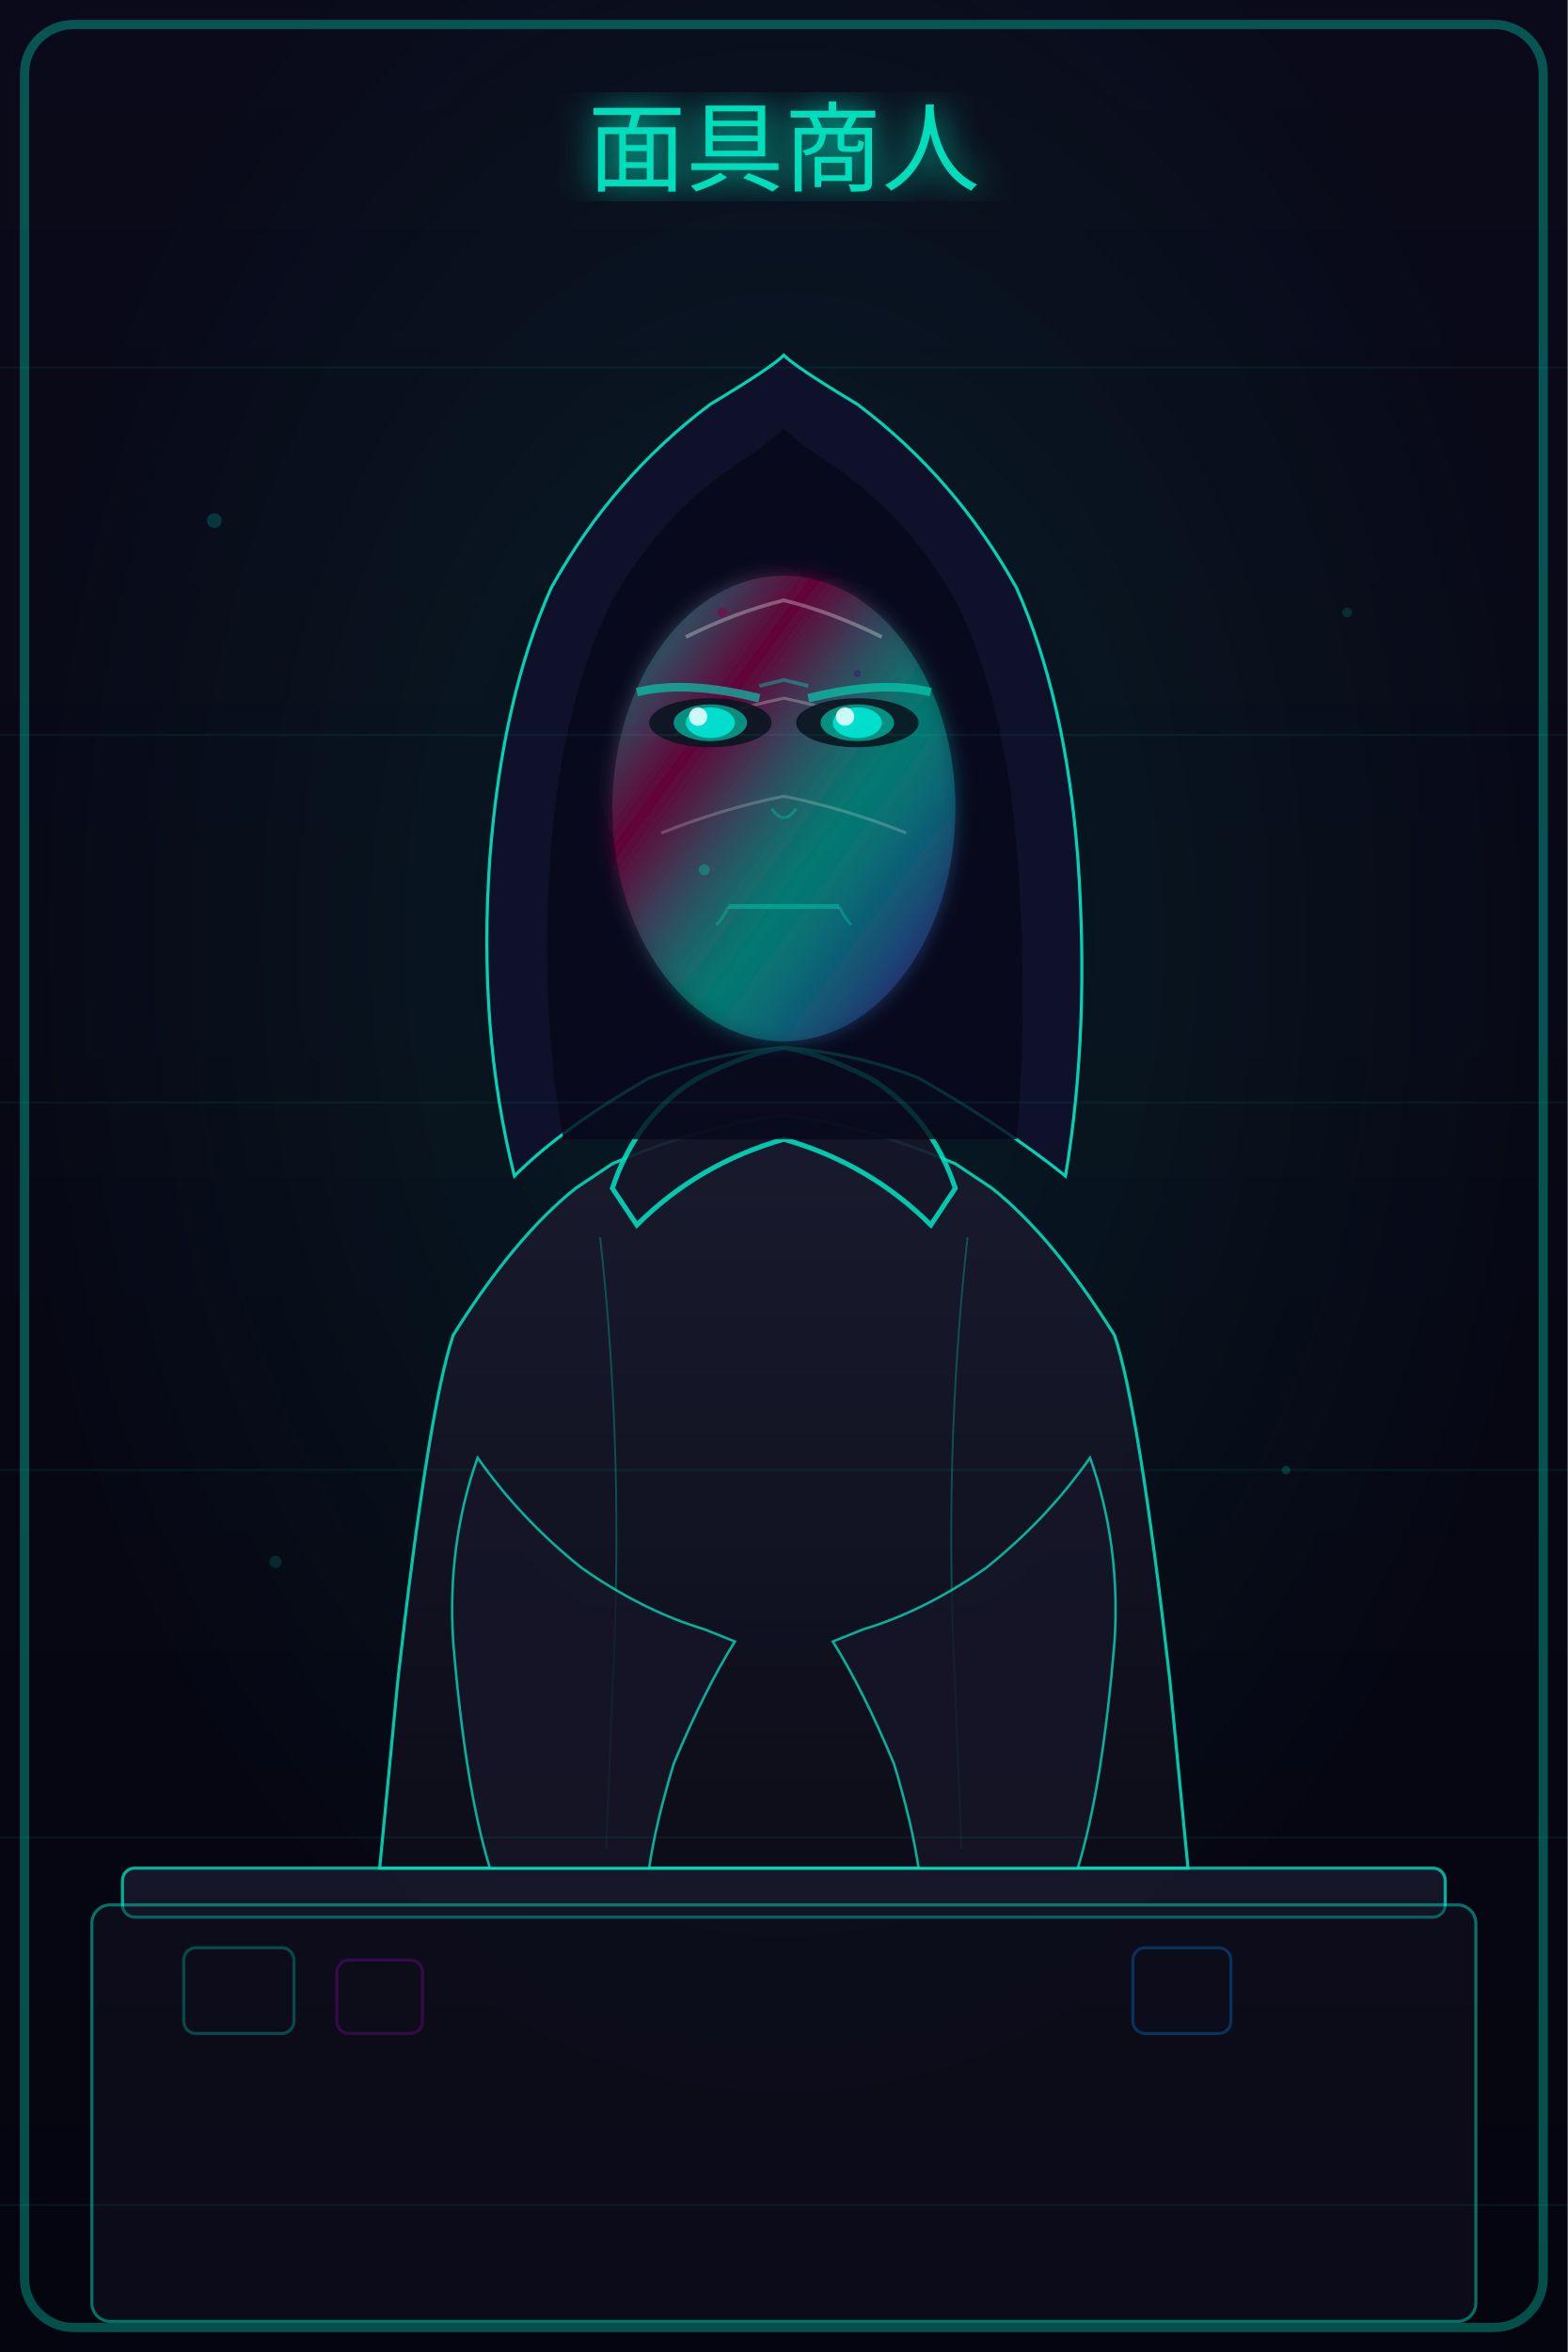
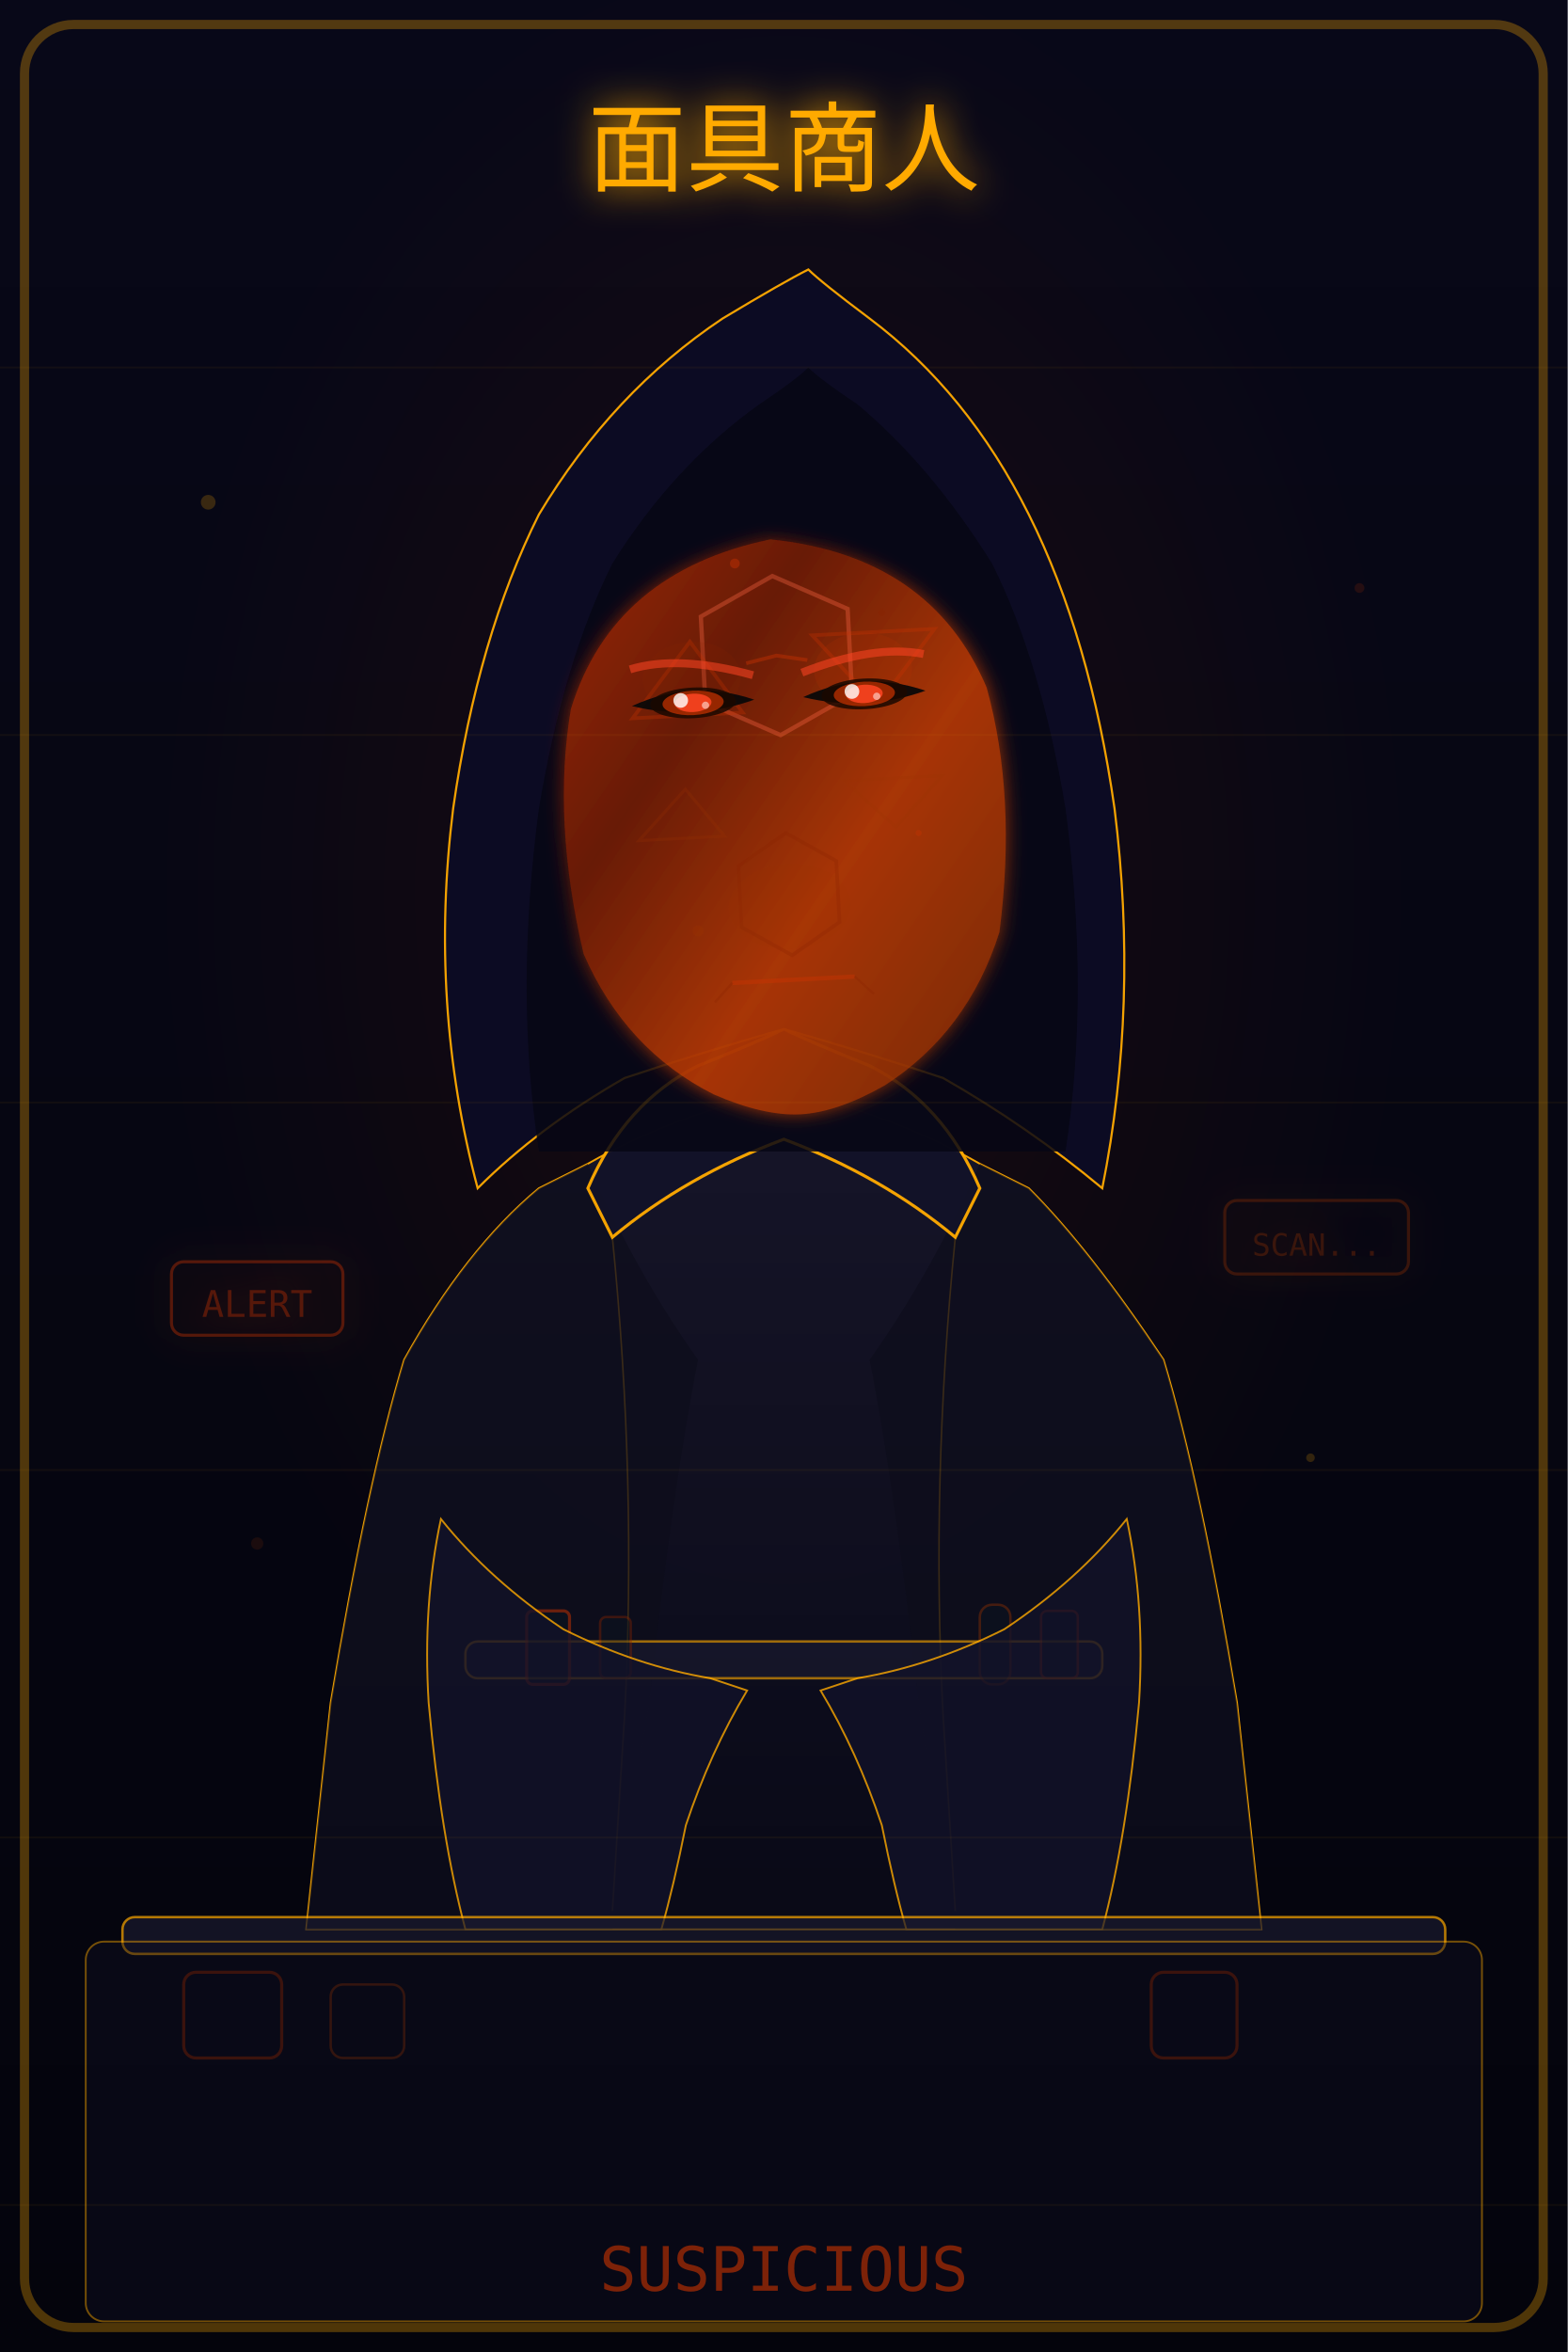
<svg xmlns="http://www.w3.org/2000/svg" width="256" height="384" viewBox="0 0 256 384">
  <defs>
    <linearGradient id="ms_bg" x1="0" y1="0" x2="0" y2="1">
-       <stop offset="0%" stop-color="#0a0a1a" />
-       <stop offset="100%" stop-color="#050510" />
+       <stop offset="0%" stop-color="#080818" />
+       <stop offset="100%" stop-color="#04040c" />
    </linearGradient>
-     <linearGradient id="ms_mask_holo" x1="0" y1="0" x2="1" y2="1">
-       <stop offset="0%" stop-color="#00ddbb" stop-opacity="0.7" />
-       <stop offset="30%" stop-color="#880044" />
-       <stop offset="60%" stop-color="#00ddbb" stop-opacity="0.5" />
-       <stop offset="100%" stop-color="#440088" />
+     <linearGradient id="ms_mask" x1="0" y1="0" x2="1" y2="1">
+       <stop offset="0%" stop-color="#cc3300" />
+       <stop offset="30%" stop-color="#882200" />
+       <stop offset="60%" stop-color="#dd4400" />
+       <stop offset="100%" stop-color="#993300" />
    </linearGradient>
    <linearGradient id="ms_robe" x1="0" y1="0" x2="0" y2="1">
-       <stop offset="0%" stop-color="#1a1a2e" />
-       <stop offset="100%" stop-color="#0d0d1a" />
+       <stop offset="0%" stop-color="#16162a" />
+       <stop offset="100%" stop-color="#0a0a16" />
    </linearGradient>
-     <radialGradient id="ms_glow" cx="0.5" cy="0.4" r="0.5">
-       <stop offset="0%" stop-color="#00ddbb" stop-opacity="0.1" />
-       <stop offset="100%" stop-color="#00ddbb" stop-opacity="0" />
+     <radialGradient id="ms_glow" cx="0.5" cy="0.38" r="0.4">
+       <stop offset="0%" stop-color="#cc3300" stop-opacity="0.1" />
+       <stop offset="100%" stop-color="#cc3300" stop-opacity="0" />
    </radialGradient>
-     <filter id="ms_neon">
-       <feGaussianBlur stdDeviation="3" result="blur" />
+     <filter id="glow" x="-50%" y="-50%" width="200%" height="200%">
+       <feGaussianBlur stdDeviation="3" result="b" />
      <feMerge>
-         <feMergeNode in="blur" />
+         <feMergeNode in="b" />
        <feMergeNode in="SourceGraphic" />
      </feMerge>
    </filter>
-     <filter id="ms_holo_glow">
-       <feGaussianBlur stdDeviation="1.5" result="blur" />
+     <filter id="ms_mask_glow" x="-50%" y="-50%" width="200%" height="200%">
+       <feGaussianBlur stdDeviation="1.5" result="b" />
      <feMerge>
-         <feMergeNode in="blur" />
+         <feMergeNode in="b" />
        <feMergeNode in="SourceGraphic" />
      </feMerge>
    </filter>
  </defs>
  <rect width="256" height="384" fill="url(#ms_bg)" />
  <rect width="256" height="384" fill="url(#ms_glow)" />
-   <rect x="4" y="4" width="248" height="376" rx="8" fill="none" stroke="#00ddbb" stroke-width="1.5" opacity="0.35" />
-   <text x="128" y="30" font-family="monospace" font-size="16" fill="#00ddbb" text-anchor="middle" filter="url(#ms_neon)">面具商人</text>
-   <rect x="20" y="305" width="216" height="8" rx="2" fill="#1a1a2e" stroke="#00ddbb" stroke-width="0.5" opacity="0.8" />
-   <rect x="15" y="311" width="226" height="68" rx="3" fill="#111122" stroke="#00ddbb" stroke-width="0.5" opacity="0.5" />
-   <rect x="30" y="318" width="18" height="14" rx="2" fill="#0d0d1a" stroke="#00ddbb" stroke-width="0.5" opacity="0.3" />
-   <rect x="55" y="320" width="14" height="12" rx="2" fill="#0d0d1a" stroke="#dd00ff" stroke-width="0.5" opacity="0.2" />
-   <rect x="185" y="318" width="16" height="14" rx="2" fill="#0d0d1a" stroke="#0088ff" stroke-width="0.5" opacity="0.3" />
-   <path d="M74,218 Q70,230 65,274 L62,305 H194 L191,274 Q186,230 182,218 Q172,202 162,194 L156,190 Q142,184 128,182 Q114,184 100,190 L94,194 Q84,202 74,218 Z" fill="url(#ms_robe)" stroke="#00ddbb" stroke-width="0.5" opacity="0.9" />
-   <path d="M98,202 Q102,238 100,276 L99,302" fill="none" stroke="#00ddbb" stroke-width="0.3" opacity="0.3" />
-   <path d="M158,202 Q154,238 156,276 L157,302" fill="none" stroke="#00ddbb" stroke-width="0.3" opacity="0.3" />
-   <path d="M78,238 Q85,248 95,256 Q105,263 115,266 L120,268 Q115,276 110,288 Q107,298 106,305 L80,305 Q76,292 74,268 Q73,252 78,238 Z" fill="#151528" stroke="#00ddbb" stroke-width="0.4" opacity="0.8" />
-   <path d="M178,238 Q171,248 161,256 Q151,263 141,266 L136,268 Q141,276 146,288 Q149,298 150,305 L176,305 Q180,292 182,268 Q183,252 178,238 Z" fill="#151528" stroke="#00ddbb" stroke-width="0.4" opacity="0.8" />
-   <path d="M100,194 Q104,182 114,176 Q122,172 128,171 Q134,172 142,176 Q152,182 156,194 L152,200 Q142,190 128,186 Q114,190 104,200 Z" fill="#151528" stroke="#00ddbb" stroke-width="0.8" opacity="0.9" />
-   <path d="M84,192 Q78,168 80,140 Q82,114 90,96 Q100,78 116,66 Q126,60 128,58 Q130,60 140,66 Q156,78 166,96 Q174,114 176,140 Q178,168 174,192 Q164,184 150,176 Q140,172 128,171 Q116,172 106,176 Q92,184 84,192 Z" fill="#10102a" stroke="#00ddbb" stroke-width="0.5" opacity="0.95" />
-   <path d="M92,186 Q88,164 90,138 Q92,114 100,98 Q108,84 120,76 Q126,72 128,70 Q130,72 136,76 Q148,84 156,98 Q164,114 166,138 Q168,164 166,186" fill="#08081a" opacity="0.8" />
-   <ellipse cx="128" cy="132" rx="28" ry="38" fill="url(#ms_mask_holo)" opacity="0.7" filter="url(#ms_holo_glow)" />
-   <path d="M112,104 Q120,100 128,98 Q136,100 144,104" fill="none" stroke="#ffffff" stroke-width="0.6" opacity="0.3" />
-   <path d="M110,120 Q118,116 128,114 Q138,116 146,120" fill="none" stroke="#ffffff" stroke-width="0.5" opacity="0.25" />
-   <path d="M108,136 Q118,132 128,130 Q138,132 148,136" fill="none" stroke="#ffffff" stroke-width="0.5" opacity="0.2" />
-   <ellipse cx="116" cy="118" rx="10" ry="4" fill="#0a1520" opacity="0.9" />
-   <ellipse cx="116" cy="118" rx="6" ry="3" fill="#00ddbb" opacity="0.6" />
-   <ellipse cx="116" cy="118" rx="4" ry="2.5" fill="#00ffee" opacity="0.7" />
-   <circle cx="114" cy="117" r="1.5" fill="#ffffff" opacity="0.8" />
-   <ellipse cx="140" cy="118" rx="10" ry="4" fill="#0a1520" opacity="0.9" />
-   <ellipse cx="140" cy="118" rx="6" ry="3" fill="#00ddbb" opacity="0.6" />
-   <ellipse cx="140" cy="118" rx="4" ry="2.5" fill="#00ffee" opacity="0.7" />
-   <circle cx="138" cy="117" r="1.5" fill="#ffffff" opacity="0.8" />
-   <path d="M104,113 Q112,111 124,114" fill="none" stroke="#00ddbb" stroke-width="1.4" opacity="0.6" />
-   <path d="M132,114 Q144,111 152,113" fill="none" stroke="#00ddbb" stroke-width="1.4" opacity="0.6" />
-   <path d="M124,112 L128,111 L132,112" fill="none" stroke="#00ddbb" stroke-width="0.6" opacity="0.4" />
-   <path d="M126,132 Q128,135 130,132" fill="none" stroke="#00ddbb" stroke-width="0.5" opacity="0.3" />
-   <path d="M119,148 L137,148" fill="none" stroke="#00ddbb" stroke-width="0.8" opacity="0.4" />
-   <path d="M119,148 Q118,150 117,151" fill="none" stroke="#00ddbb" stroke-width="0.5" opacity="0.3" />
-   <path d="M137,148 Q138,150 139,151" fill="none" stroke="#00ddbb" stroke-width="0.5" opacity="0.3" />
-   <circle cx="118" cy="100" r="0.8" fill="#880044" opacity="0.5" />
-   <circle cx="140" cy="110" r="0.6" fill="#440088" opacity="0.4" />
-   <circle cx="115" cy="142" r="0.9" fill="#00ddbb" opacity="0.3" />
-   <circle cx="35" cy="85" r="1.2" fill="#00ddbb" opacity="0.2" />
-   <circle cx="220" cy="100" r="0.8" fill="#00ddbb" opacity="0.15" />
-   <circle cx="45" cy="255" r="1" fill="#00ddbb" opacity="0.15" />
-   <circle cx="210" cy="240" r="0.7" fill="#00ddbb" opacity="0.2" />
-   <line x1="0" y1="60" x2="256" y2="60" stroke="#00ddbb" stroke-width="0.3" opacity="0.08" />
-   <line x1="0" y1="120" x2="256" y2="120" stroke="#00ddbb" stroke-width="0.3" opacity="0.08" />
-   <line x1="0" y1="180" x2="256" y2="180" stroke="#00ddbb" stroke-width="0.3" opacity="0.08" />
-   <line x1="0" y1="240" x2="256" y2="240" stroke="#00ddbb" stroke-width="0.3" opacity="0.08" />
-   <line x1="0" y1="300" x2="256" y2="300" stroke="#00ddbb" stroke-width="0.3" opacity="0.08" />
-   <line x1="0" y1="360" x2="256" y2="360" stroke="#00ddbb" stroke-width="0.3" opacity="0.08" />
+   <rect x="4" y="4" width="248" height="376" rx="8" fill="none" stroke="#ffaa00" stroke-width="1.5" opacity="0.3" />
+   <text x="128" y="30" font-family="monospace" font-size="16" fill="#ffaa00" text-anchor="middle" filter="url(#glow)">面具商人</text>
+   <path d="M66,222 Q60,242 54,278 L50,315 H206 L202,278 Q196,242 190,222 Q178,204 168,194 L160,190 Q146,182 128,178 Q110,182 96,190 L88,194 Q76,204 66,222 Z" fill="url(#ms_robe)" stroke="#ffaa00" stroke-width="0.3" opacity="0.95" />
+   <path d="M66,222 Q60,242 54,278 L50,315 H100 L106,278 Q110,242 114,222 Q104,208 96,190 L88,194 Q76,204 66,222 Z" fill="#0c0c1a" opacity="0.65" />
+   <path d="M190,222 Q196,242 202,278 L206,315 H156 L150,278 Q146,242 142,222 Q152,208 160,190 L168,194 Q178,204 190,222 Z" fill="#0c0c1a" opacity="0.65" />
+   <path d="M100,202 Q104,242 102,280 L100,312" fill="none" stroke="#ffaa00" stroke-width="0.25" opacity="0.18" />
+   <path d="M156,202 Q152,242 154,280 L156,312" fill="none" stroke="#ffaa00" stroke-width="0.25" opacity="0.18" />
+   <rect x="76" y="268" width="104" height="6" rx="2" fill="#1a1a30" stroke="#ffaa00" stroke-width="0.4" opacity="0.6" />
+   <rect x="86" y="263" width="7" height="12" rx="1" fill="#0a1520" stroke="#cc3300" stroke-width="0.5" opacity="0.5" />
+   <rect x="98" y="264" width="5" height="10" rx="1" fill="#0a1520" stroke="#882200" stroke-width="0.4" opacity="0.4" />
+   <rect x="160" y="262" width="5" height="13" rx="2" fill="#0a1520" stroke="#993300" stroke-width="0.4" opacity="0.4" />
+   <rect x="170" y="263" width="6" height="11" rx="1" fill="#0a1520" stroke="#cc3300" stroke-width="0.4" opacity="0.5" />
+   <path d="M72,248 Q80,258 92,266 Q104,272 116,274 L122,276 Q116,286 112,298 Q110,308 108,315 L76,315 Q72,300 70,278 Q69,262 72,248 Z" fill="#121228" stroke="#ffaa00" stroke-width="0.3" opacity="0.8" />
+   <path d="M184,248 Q176,258 164,266 Q152,272 140,274 L134,276 Q140,286 144,298 Q146,308 148,315 L180,315 Q184,300 186,278 Q187,262 184,248 Z" fill="#121228" stroke="#ffaa00" stroke-width="0.3" opacity="0.8" />
+   <path d="M96,194 Q102,180 114,174 Q124,170 128,168 Q132,170 142,174 Q154,180 160,194 L156,202 Q144,192 128,186 Q112,192 100,202 Z" fill="#121228" stroke="#ffaa00" stroke-width="0.5" opacity="0.95" />
+   <path d="M78,194 Q70,164 74,132 Q78,104 88,84 Q100,64 118,52 Q128,46 132,44 Q134,46 142,52 Q158,64 168,84 Q178,104 182,132 Q186,164 180,194 Q168,184 154,176 Q142,172 128,168 Q114,172 102,176 Q88,184 78,194 Z" fill="#0c0c24" stroke="#ffaa00" stroke-width="0.35" opacity="0.95" />
+   <path d="M88,188 Q84,162 88,132 Q92,108 100,92 Q110,76 124,66 Q130,62 132,60 Q134,62 140,66 Q152,76 162,92 Q170,108 174,132 Q178,162 174,188" fill="#060614" opacity="0.85" />
+   <g transform="rotate(-3, 128, 130)">
+     <path d="M128,88 Q154,92 162,114 Q166,132 162,154 Q156,170 142,178 Q134,182 128,182 Q122,182 114,178 Q100,170 94,154 Q90,132 94,114 Q102,92 128,88 Z" fill="url(#ms_mask)" opacity="0.75" filter="url(#ms_mask_glow)" />
+     <polygon points="128,94 140,100 140,114 128,120 116,114 116,100" fill="none" stroke="#ff6644" stroke-width="0.7" opacity="0.35" />
+     <polygon points="104,116 114,104 122,116" fill="none" stroke="#cc3300" stroke-width="0.6" opacity="0.3" />
+     <polygon points="134,104 144,116 154,104" fill="none" stroke="#cc3300" stroke-width="0.6" opacity="0.3" />
+     <polygon points="128,136 136,141 136,151 128,156 120,151 120,141" fill="none" stroke="#882200" stroke-width="0.6" opacity="0.28" />
+     <polygon points="104,136 112,128 118,136" fill="none" stroke="#993300" stroke-width="0.5" opacity="0.22" />
+     <polygon points="138,128 146,136 154,128" fill="none" stroke="#993300" stroke-width="0.5" opacity="0.22" />
+     <ellipse cx="114" cy="110" rx="8" ry="6" fill="#882200" opacity="0.15" />
+     <ellipse cx="142" cy="110" rx="8" ry="6" fill="#cc3300" opacity="0.12" />
+     <ellipse cx="128" cy="148" rx="10" ry="7" fill="#993300" opacity="0.1" />
+     <path d="M104,114 Q114,110 124,114 Q114,117 104,114 Z" fill="#0a0808" opacity="0.95" />
+     <ellipse cx="114" cy="114" rx="7" ry="2.5" fill="#1a0800" opacity="0.85" />
+     <ellipse cx="114" cy="114" rx="5" ry="2" fill="#cc3300" opacity="0.7" />
+     <ellipse cx="114" cy="114" rx="3" ry="1.5" fill="#ff4422" opacity="0.85" />
+     <circle cx="112" cy="113.5" r="1.2" fill="#ffffff" opacity="0.8" />
+     <circle cx="116" cy="114.5" r="0.6" fill="#ffffff" opacity="0.5" />
+     <path d="M132,114 Q142,110 152,114 Q142,117 132,114 Z" fill="#0a0808" opacity="0.95" />
+     <ellipse cx="142" cy="114" rx="7" ry="2.5" fill="#1a0800" opacity="0.85" />
+     <ellipse cx="142" cy="114" rx="5" ry="2" fill="#cc3300" opacity="0.7" />
+     <ellipse cx="142" cy="114" rx="3" ry="1.5" fill="#ff4422" opacity="0.85" />
+     <circle cx="140" cy="113.5" r="1.2" fill="#ffffff" opacity="0.8" />
+     <circle cx="144" cy="114.5" r="0.6" fill="#ffffff" opacity="0.5" />
+     <path d="M104,108 Q112,106 124,110" fill="none" stroke="#ff4422" stroke-width="1.3" opacity="0.55" />
+     <path d="M132,110 Q144,106 152,108" fill="none" stroke="#ff4422" stroke-width="1.3" opacity="0.55" />
+     <path d="M123,108 L128,107 L133,108" fill="none" stroke="#cc3300" stroke-width="0.6" opacity="0.4" />
+     <path d="M118,160 L138,160" fill="none" stroke="#cc3300" stroke-width="0.7" opacity="0.4" />
+     <path d="M118,160 Q116,162 115,163" fill="none" stroke="#882200" stroke-width="0.4" opacity="0.3" />
+     <path d="M138,160 Q140,162 141,163" fill="none" stroke="#882200" stroke-width="0.4" opacity="0.3" />
+   </g>
+   <rect x="20" y="313" width="216" height="6" rx="2" fill="#1a1a2e" stroke="#ffaa00" stroke-width="0.4" opacity="0.7" />
+   <rect x="14" y="317" width="228" height="62" rx="3" fill="#0e0e1e" stroke="#ffaa00" stroke-width="0.3" opacity="0.45" />
+   <rect x="30" y="322" width="16" height="14" rx="2" fill="#0a0a18" stroke="#882200" stroke-width="0.5" opacity="0.4" />
+   <rect x="54" y="324" width="12" height="12" rx="2" fill="#0a0a18" stroke="#993300" stroke-width="0.4" opacity="0.3" />
+   <rect x="188" y="322" width="14" height="14" rx="2" fill="#0a0a18" stroke="#882200" stroke-width="0.5" opacity="0.4" />
+   <g opacity="0.4" filter="url(#glow)">
+     <rect x="28" y="206" width="28" height="12" rx="2" fill="none" stroke="#cc3300" stroke-width="0.5" />
+     <text x="42" y="215" font-family="monospace" font-size="6" fill="#cc3300" text-anchor="middle">ALERT</text>
+   </g>
+   <g opacity="0.35" filter="url(#glow)">
+     <rect x="200" y="196" width="30" height="12" rx="2" fill="none" stroke="#993300" stroke-width="0.5" />
+     <text x="215" y="205" font-family="monospace" font-size="5" fill="#993300" text-anchor="middle">SCAN...</text>
+   </g>
+   <circle cx="120" cy="92" r="0.8" fill="#cc3300" opacity="0.4" />
+   <circle cx="144" cy="100" r="0.6" fill="#882200" opacity="0.35" />
+   <circle cx="114" cy="152" r="0.9" fill="#993300" opacity="0.3" />
+   <circle cx="150" cy="136" r="0.5" fill="#cc3300" opacity="0.3" />
+   <circle cx="34" cy="82" r="1.2" fill="#ffaa00" opacity="0.2" />
+   <circle cx="222" cy="96" r="0.8" fill="#cc3300" opacity="0.15" />
+   <circle cx="42" cy="252" r="1" fill="#993300" opacity="0.15" />
+   <circle cx="214" cy="238" r="0.7" fill="#ffaa00" opacity="0.18" />
+   <line x1="0" y1="60" x2="256" y2="60" stroke="#ffaa00" stroke-width="0.3" opacity="0.05" />
+   <line x1="0" y1="120" x2="256" y2="120" stroke="#ffaa00" stroke-width="0.3" opacity="0.05" />
+   <line x1="0" y1="180" x2="256" y2="180" stroke="#ffaa00" stroke-width="0.3" opacity="0.05" />
+   <line x1="0" y1="240" x2="256" y2="240" stroke="#ffaa00" stroke-width="0.3" opacity="0.05" />
+   <line x1="0" y1="300" x2="256" y2="300" stroke="#ffaa00" stroke-width="0.3" opacity="0.05" />
+   <line x1="0" y1="360" x2="256" y2="360" stroke="#ffaa00" stroke-width="0.3" opacity="0.05" />
+   <text x="128" y="374" font-family="monospace" font-size="10" fill="#cc3300" text-anchor="middle" opacity="0.6">SUSPICIOUS</text>
</svg>
